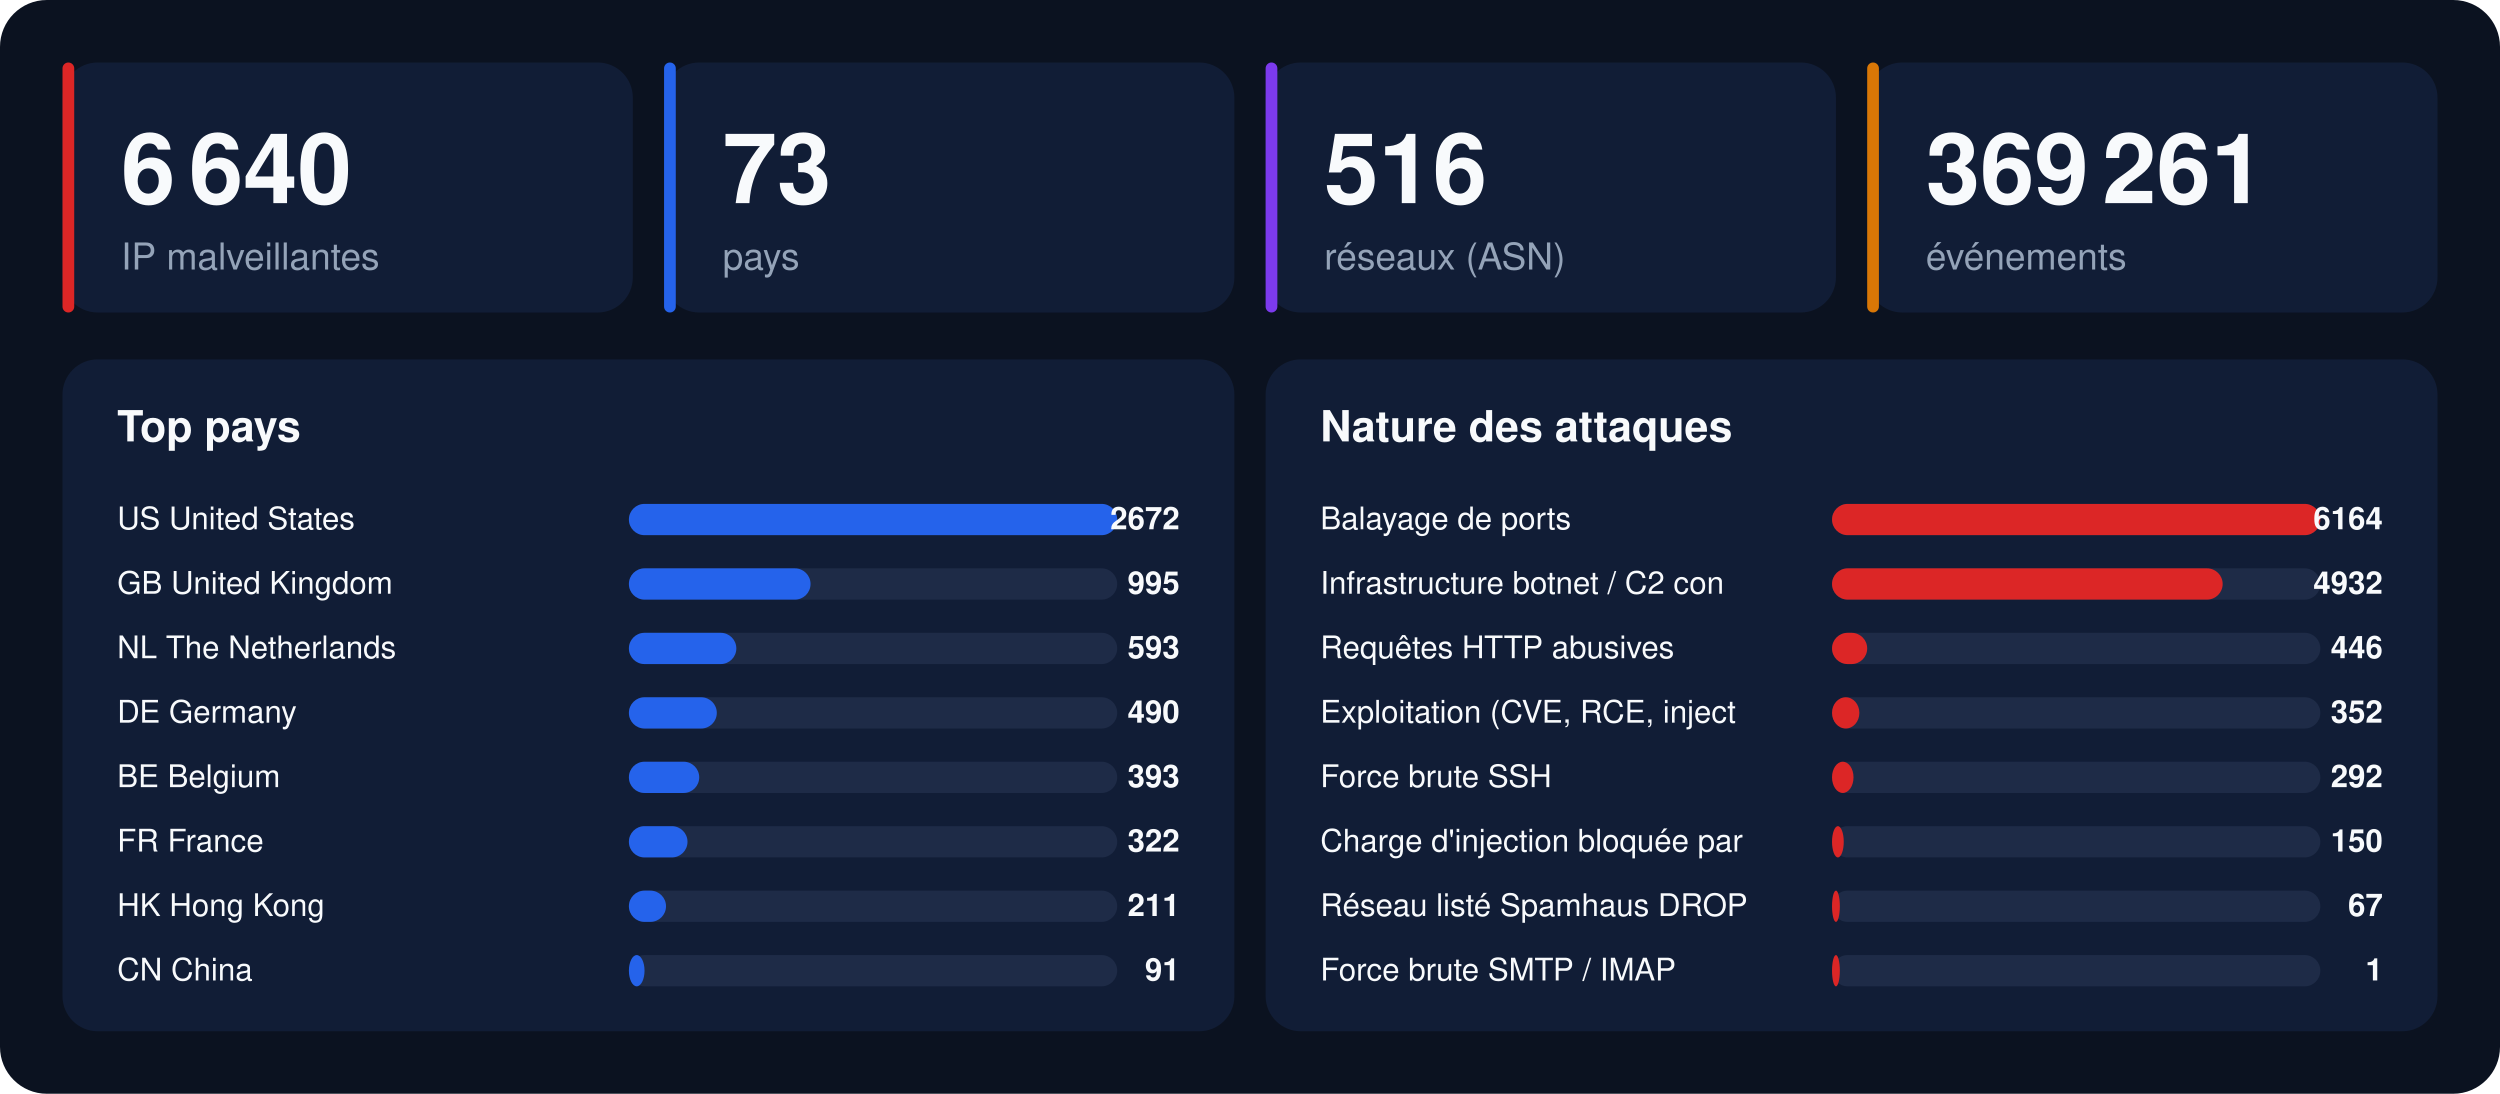
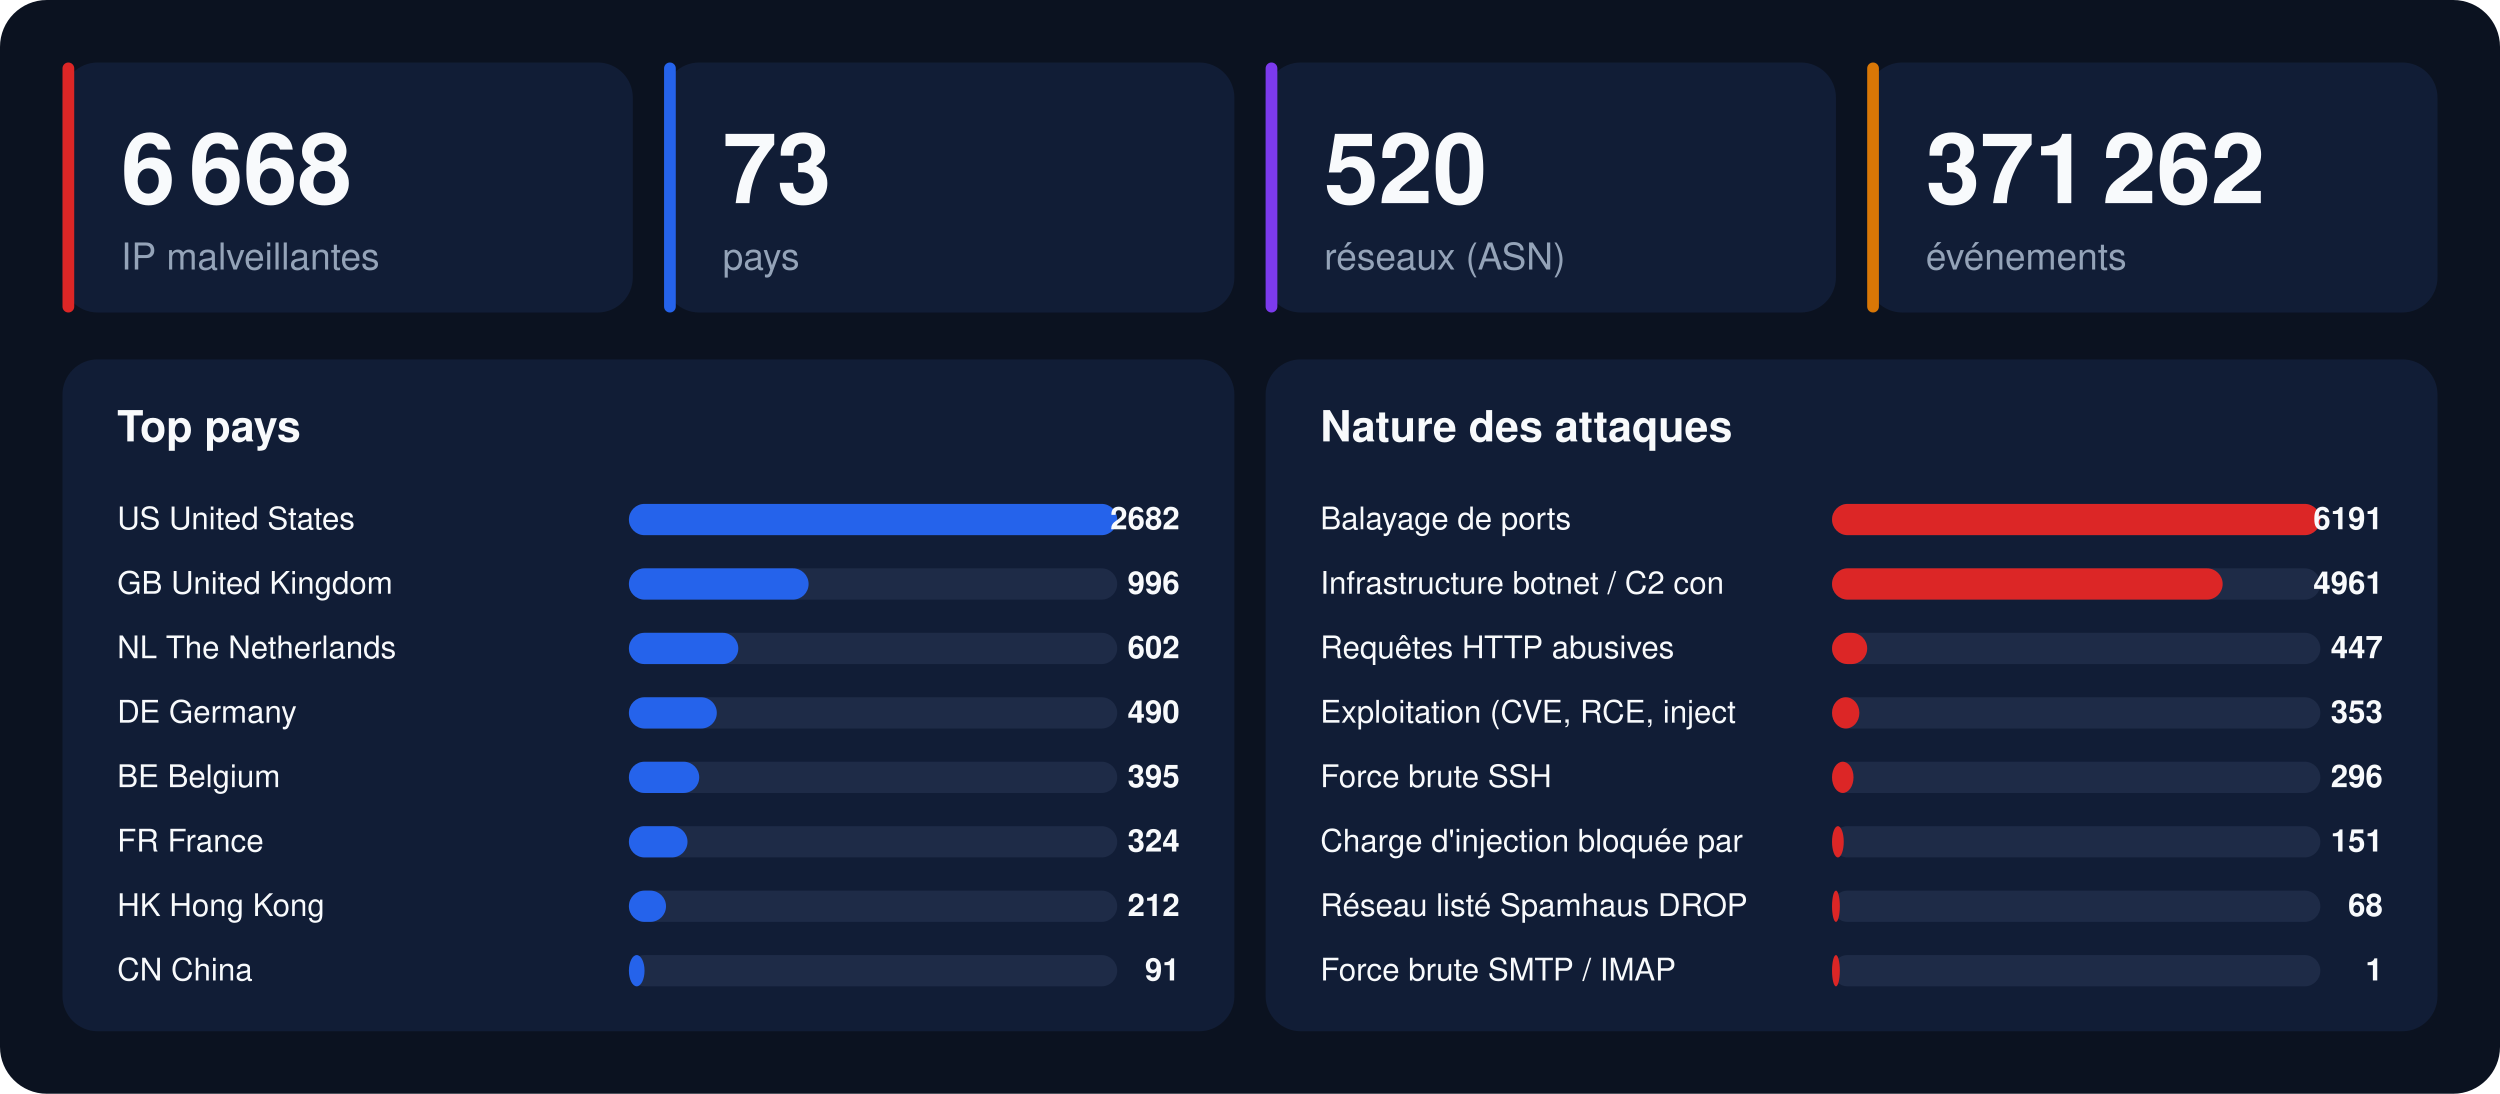
<svg xmlns="http://www.w3.org/2000/svg" width="1280" height="560" viewBox="0 0 1280 560" font-family="-apple-system,BlinkMacSystemFont,'Segoe UI',Helvetica,Arial,sans-serif">
  <rect width="1280" height="560" rx="24" fill="#0b1220" />
  <rect x="32" y="32" width="292" height="128" rx="18" fill="#111d36" />
  <rect x="32" y="32" width="6" height="128" rx="3" fill="#dc2626" />
-   <text x="62" y="104" font-size="50" font-weight="800" fill="#f8fafc">6 640</text>
+   <text x="62" y="104" font-size="50" font-weight="800" fill="#f8fafc">6 668</text>
  <text x="62" y="138" font-size="19" fill="#94a3b8">IP malveillantes</text>
  <rect x="340" y="32" width="292" height="128" rx="18" fill="#111d36" />
  <rect x="340" y="32" width="6" height="128" rx="3" fill="#2563eb" />
  <text x="370" y="104" font-size="50" font-weight="800" fill="#f8fafc">73</text>
  <text x="370" y="138" font-size="19" fill="#94a3b8">pays</text>
  <rect x="648" y="32" width="292" height="128" rx="18" fill="#111d36" />
  <rect x="648" y="32" width="6" height="128" rx="3" fill="#7c3aed" />
-   <text x="678" y="104" font-size="50" font-weight="800" fill="#f8fafc">516</text>
+   <text x="678" y="104" font-size="50" font-weight="800" fill="#f8fafc">520</text>
  <text x="678" y="138" font-size="19" fill="#94a3b8">réseaux (ASN)</text>
  <rect x="956" y="32" width="292" height="128" rx="18" fill="#111d36" />
  <rect x="956" y="32" width="6" height="128" rx="3" fill="#d97706" />
-   <text x="986" y="104" font-size="50" font-weight="800" fill="#f8fafc">369 261</text>
+   <text x="986" y="104" font-size="50" font-weight="800" fill="#f8fafc">371 262</text>
  <text x="986" y="138" font-size="19" fill="#94a3b8">événements</text>
  <rect x="32" y="184" width="600" height="344" rx="18" fill="#111d36" />
  <text x="60" y="226" font-size="22" font-weight="700" fill="#f8fafc">Top pays</text>
  <text x="60" y="271" font-size="16" fill="#f8fafc">US  United States</text>
  <rect x="322" y="258" width="250" height="16" rx="8" fill="#1e2b47" />
  <rect x="322" y="258" width="250" height="16" rx="8" fill="#2563eb" />
-   <text x="604" y="271" font-size="16" font-weight="700" text-anchor="end" fill="#f8fafc">2672</text>
+   <text x="604" y="271" font-size="16" font-weight="700" text-anchor="end" fill="#f8fafc">2682</text>
  <text x="60" y="304" font-size="16" fill="#f8fafc">GB  United Kingdom</text>
  <rect x="322" y="291" width="250" height="16" rx="8" fill="#1e2b47" />
-   <rect x="322" y="291" width="93" height="16" rx="8" fill="#2563eb" />
-   <text x="604" y="304" font-size="16" font-weight="700" text-anchor="end" fill="#f8fafc">995</text>
+   <rect x="322" y="291" width="92" height="16" rx="8" fill="#2563eb" />
+   <text x="604" y="304" font-size="16" font-weight="700" text-anchor="end" fill="#f8fafc">996</text>
  <text x="60" y="337" font-size="16" fill="#f8fafc">NL  The Netherlands</text>
  <rect x="322" y="324" width="250" height="16" rx="8" fill="#1e2b47" />
-   <rect x="322" y="324" width="55" height="16" rx="8" fill="#2563eb" />
-   <text x="604" y="337" font-size="16" font-weight="700" text-anchor="end" fill="#f8fafc">593</text>
+   <rect x="322" y="324" width="56" height="16" rx="8" fill="#2563eb" />
+   <text x="604" y="337" font-size="16" font-weight="700" text-anchor="end" fill="#f8fafc">602</text>
  <text x="60" y="370" font-size="16" fill="#f8fafc">DE  Germany</text>
  <rect x="322" y="357" width="250" height="16" rx="8" fill="#1e2b47" />
  <rect x="322" y="357" width="45" height="16" rx="8" fill="#2563eb" />
  <text x="604" y="370" font-size="16" font-weight="700" text-anchor="end" fill="#f8fafc">490</text>
  <text x="60" y="403" font-size="16" fill="#f8fafc">BE  Belgium</text>
  <rect x="322" y="390" width="250" height="16" rx="8" fill="#1e2b47" />
  <rect x="322" y="390" width="36" height="16" rx="8" fill="#2563eb" />
-   <text x="604" y="403" font-size="16" font-weight="700" text-anchor="end" fill="#f8fafc">393</text>
+   <text x="604" y="403" font-size="16" font-weight="700" text-anchor="end" fill="#f8fafc">395</text>
  <text x="60" y="436" font-size="16" fill="#f8fafc">FR  France</text>
  <rect x="322" y="423" width="250" height="16" rx="8" fill="#1e2b47" />
  <rect x="322" y="423" width="30" height="16" rx="8" fill="#2563eb" />
-   <text x="604" y="436" font-size="16" font-weight="700" text-anchor="end" fill="#f8fafc">322</text>
+   <text x="604" y="436" font-size="16" font-weight="700" text-anchor="end" fill="#f8fafc">324</text>
  <text x="60" y="469" font-size="16" fill="#f8fafc">HK  Hong Kong</text>
  <rect x="322" y="456" width="250" height="16" rx="8" fill="#1e2b47" />
  <rect x="322" y="456" width="19" height="16" rx="8" fill="#2563eb" />
-   <text x="604" y="469" font-size="16" font-weight="700" text-anchor="end" fill="#f8fafc">211</text>
+   <text x="604" y="469" font-size="16" font-weight="700" text-anchor="end" fill="#f8fafc">212</text>
  <text x="60" y="502" font-size="16" fill="#f8fafc">CN  China</text>
  <rect x="322" y="489" width="250" height="16" rx="8" fill="#1e2b47" />
  <rect x="322" y="489" width="8" height="16" rx="8" fill="#2563eb" />
  <text x="604" y="502" font-size="16" font-weight="700" text-anchor="end" fill="#f8fafc">91</text>
  <rect x="648" y="184" width="600" height="344" rx="18" fill="#111d36" />
  <text x="676" y="226" font-size="22" font-weight="700" fill="#f8fafc">Nature des attaques</text>
  <text x="676" y="271" font-size="16" fill="#f8fafc">Balayage de ports</text>
  <rect x="938" y="258" width="250" height="16" rx="8" fill="#1e2b47" />
  <rect x="938" y="258" width="250" height="16" rx="8" fill="#dc2626" />
-   <text x="1220" y="271" font-size="16" font-weight="700" text-anchor="end" fill="#f8fafc">6164</text>
+   <text x="1220" y="271" font-size="16" font-weight="700" text-anchor="end" fill="#f8fafc">6191</text>
  <text x="676" y="304" font-size="16" fill="#f8fafc">Infrastructure botnet / C2 con</text>
  <rect x="938" y="291" width="250" height="16" rx="8" fill="#1e2b47" />
  <rect x="938" y="291" width="200" height="16" rx="8" fill="#dc2626" />
-   <text x="1220" y="304" font-size="16" font-weight="700" text-anchor="end" fill="#f8fafc">4932</text>
+   <text x="1220" y="304" font-size="16" font-weight="700" text-anchor="end" fill="#f8fafc">4961</text>
  <text x="676" y="337" font-size="16" fill="#f8fafc">Requêtes HTTP abusives</text>
  <rect x="938" y="324" width="250" height="16" rx="8" fill="#1e2b47" />
  <rect x="938" y="324" width="18" height="16" rx="8" fill="#dc2626" />
-   <text x="1220" y="337" font-size="16" font-weight="700" text-anchor="end" fill="#f8fafc">446</text>
+   <text x="1220" y="337" font-size="16" font-weight="700" text-anchor="end" fill="#f8fafc">447</text>
  <text x="676" y="370" font-size="16" fill="#f8fafc">Exploitation (CVE, RCE, inject</text>
  <rect x="938" y="357" width="250" height="16" rx="8" fill="#1e2b47" />
  <rect x="938" y="357" width="14" height="16" rx="8" fill="#dc2626" />
-   <text x="1220" y="370" font-size="16" font-weight="700" text-anchor="end" fill="#f8fafc">352</text>
+   <text x="1220" y="370" font-size="16" font-weight="700" text-anchor="end" fill="#f8fafc">353</text>
  <text x="676" y="403" font-size="16" fill="#f8fafc">Force brute SSH</text>
  <rect x="938" y="390" width="250" height="16" rx="8" fill="#1e2b47" />
  <rect x="938" y="390" width="11" height="16" rx="8" fill="#dc2626" />
-   <text x="1220" y="403" font-size="16" font-weight="700" text-anchor="end" fill="#f8fafc">292</text>
+   <text x="1220" y="403" font-size="16" font-weight="700" text-anchor="end" fill="#f8fafc">296</text>
  <text x="676" y="436" font-size="16" fill="#f8fafc">Charge d'injection bloquée par</text>
  <rect x="938" y="423" width="250" height="16" rx="8" fill="#1e2b47" />
  <rect x="938" y="423" width="6" height="16" rx="8" fill="#dc2626" />
-   <text x="1220" y="436" font-size="16" font-weight="700" text-anchor="end" fill="#f8fafc">150</text>
+   <text x="1220" y="436" font-size="16" font-weight="700" text-anchor="end" fill="#f8fafc">151</text>
  <text x="676" y="469" font-size="16" fill="#f8fafc">Réseau listé Spamhaus DROP</text>
  <rect x="938" y="456" width="250" height="16" rx="8" fill="#1e2b47" />
  <rect x="938" y="456" width="4" height="16" rx="8" fill="#dc2626" />
-   <text x="1220" y="469" font-size="16" font-weight="700" text-anchor="end" fill="#f8fafc">67</text>
+   <text x="1220" y="469" font-size="16" font-weight="700" text-anchor="end" fill="#f8fafc">68</text>
  <text x="676" y="502" font-size="16" fill="#f8fafc">Force brute SMTP / IMAP</text>
  <rect x="938" y="489" width="250" height="16" rx="8" fill="#1e2b47" />
  <rect x="938" y="489" width="4" height="16" rx="8" fill="#dc2626" />
  <text x="1220" y="502" font-size="16" font-weight="700" text-anchor="end" fill="#f8fafc">1</text>
</svg>
